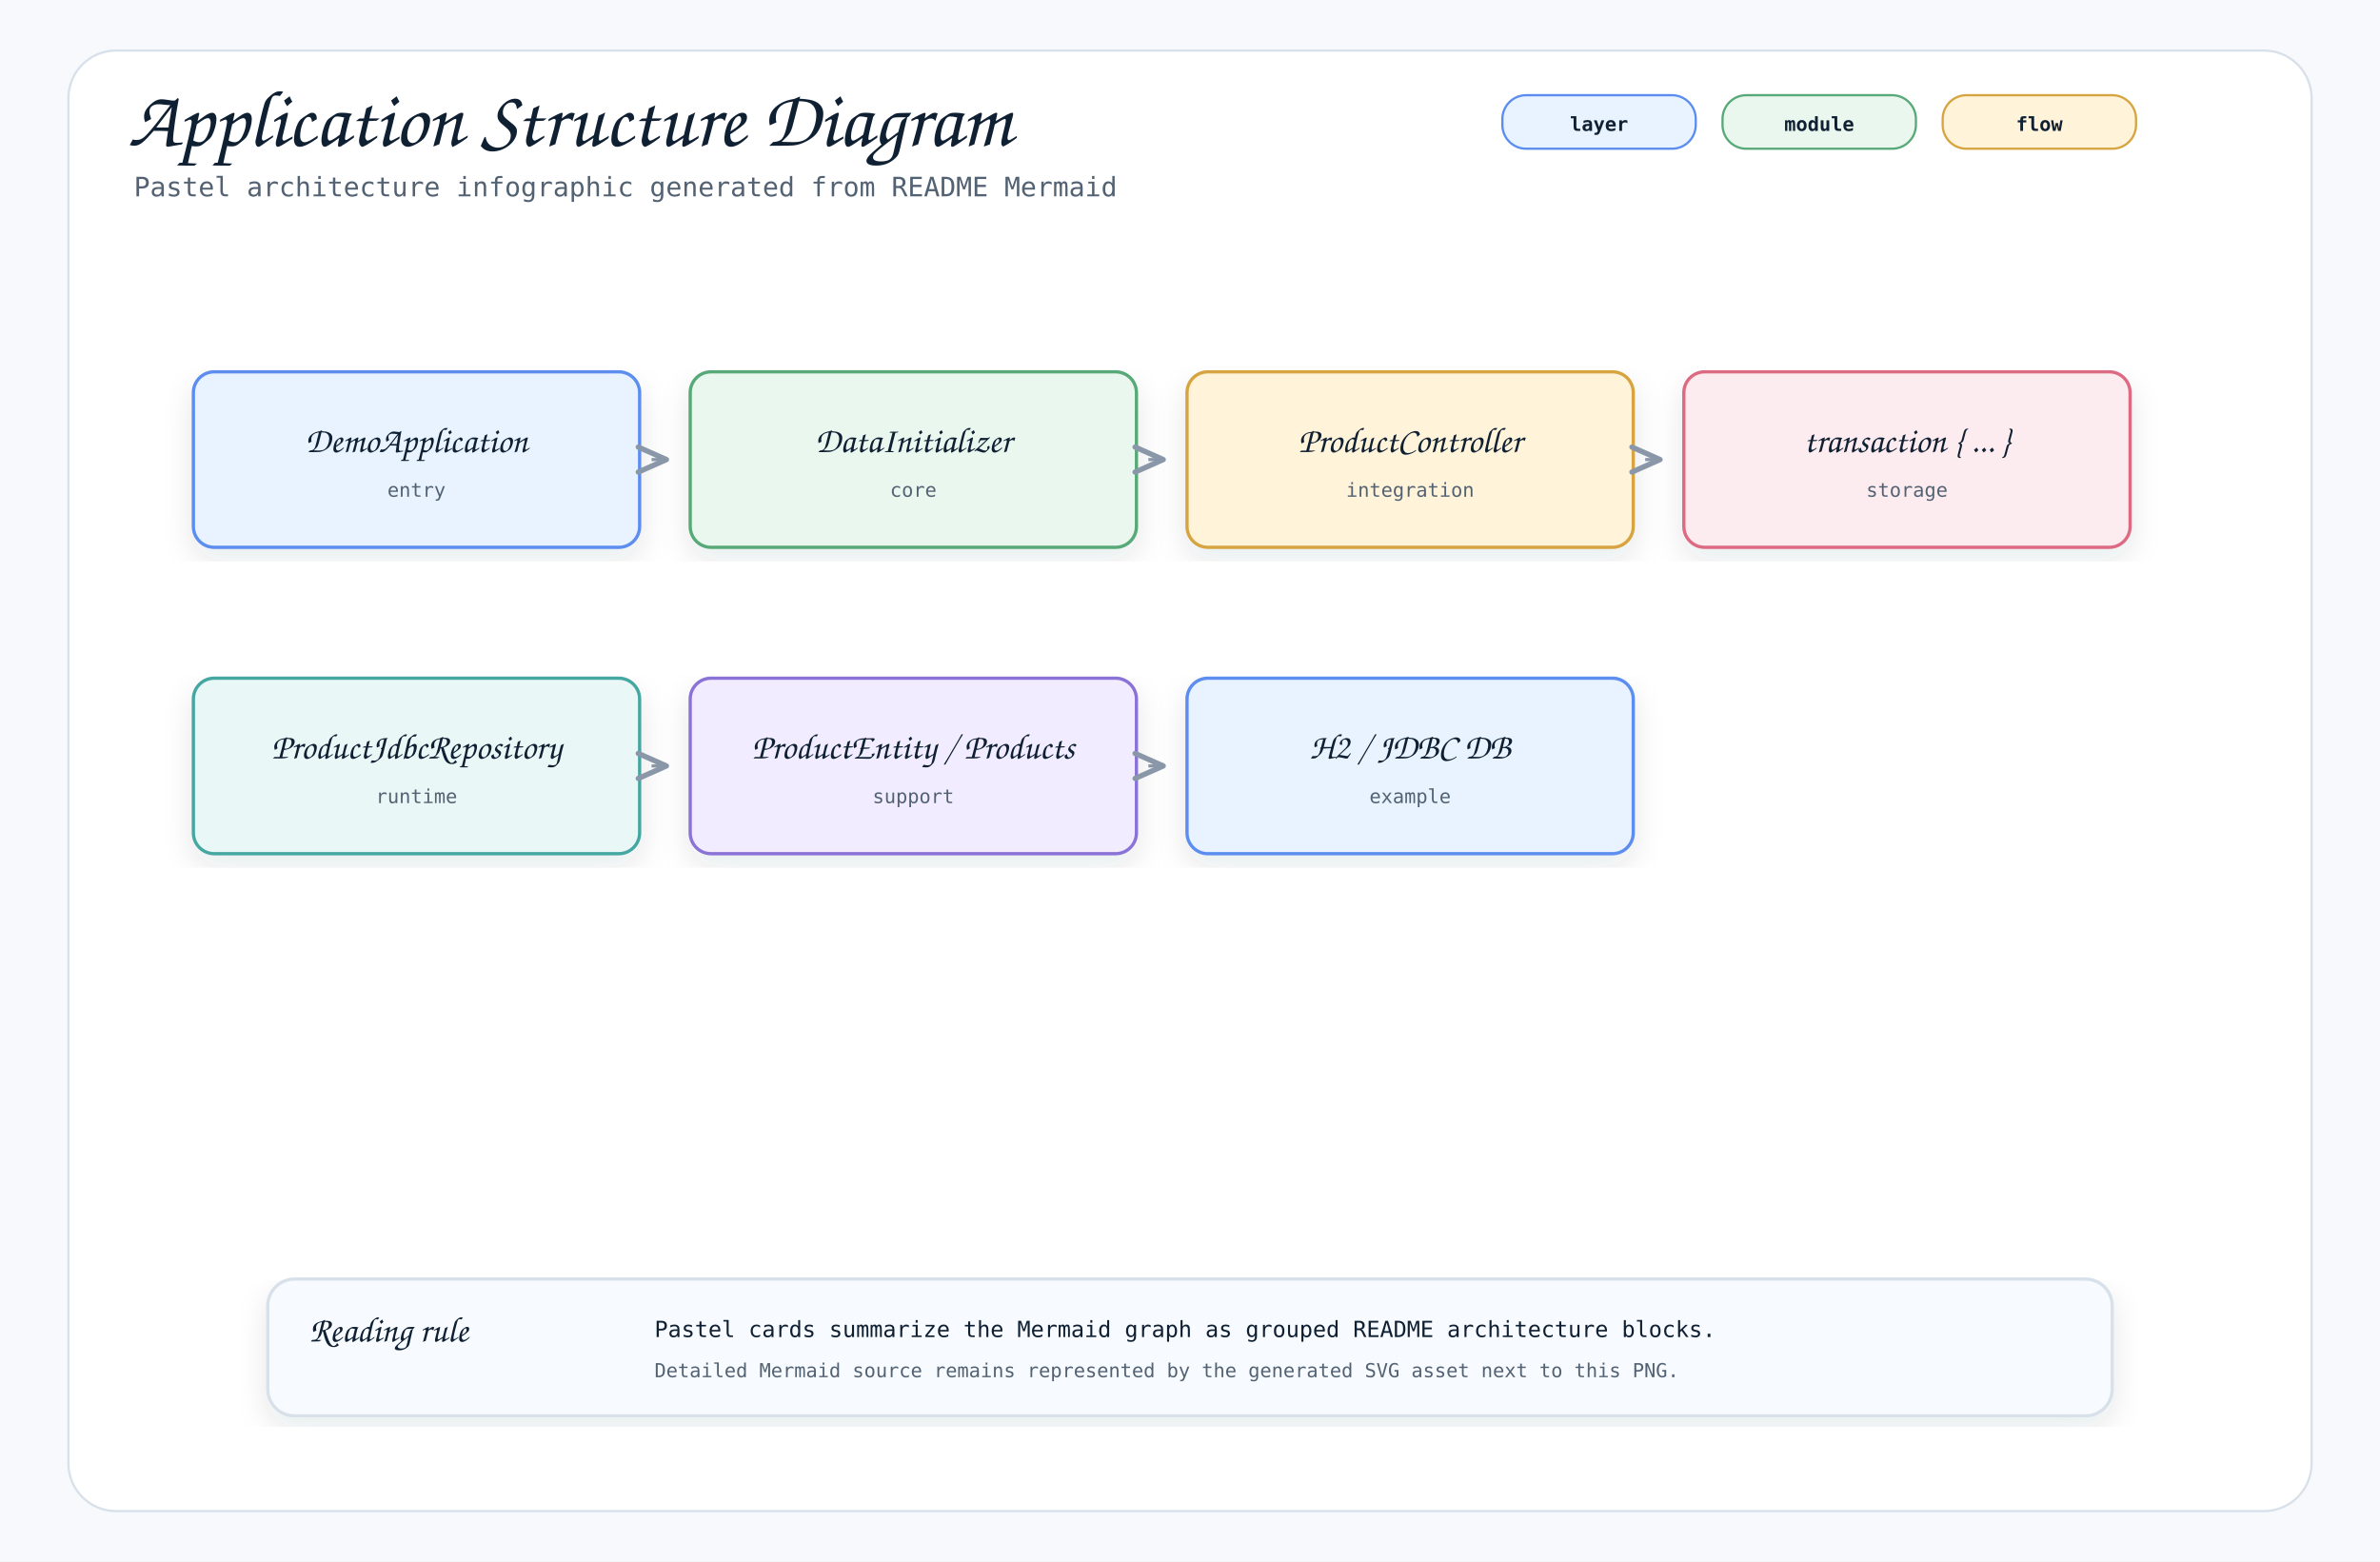
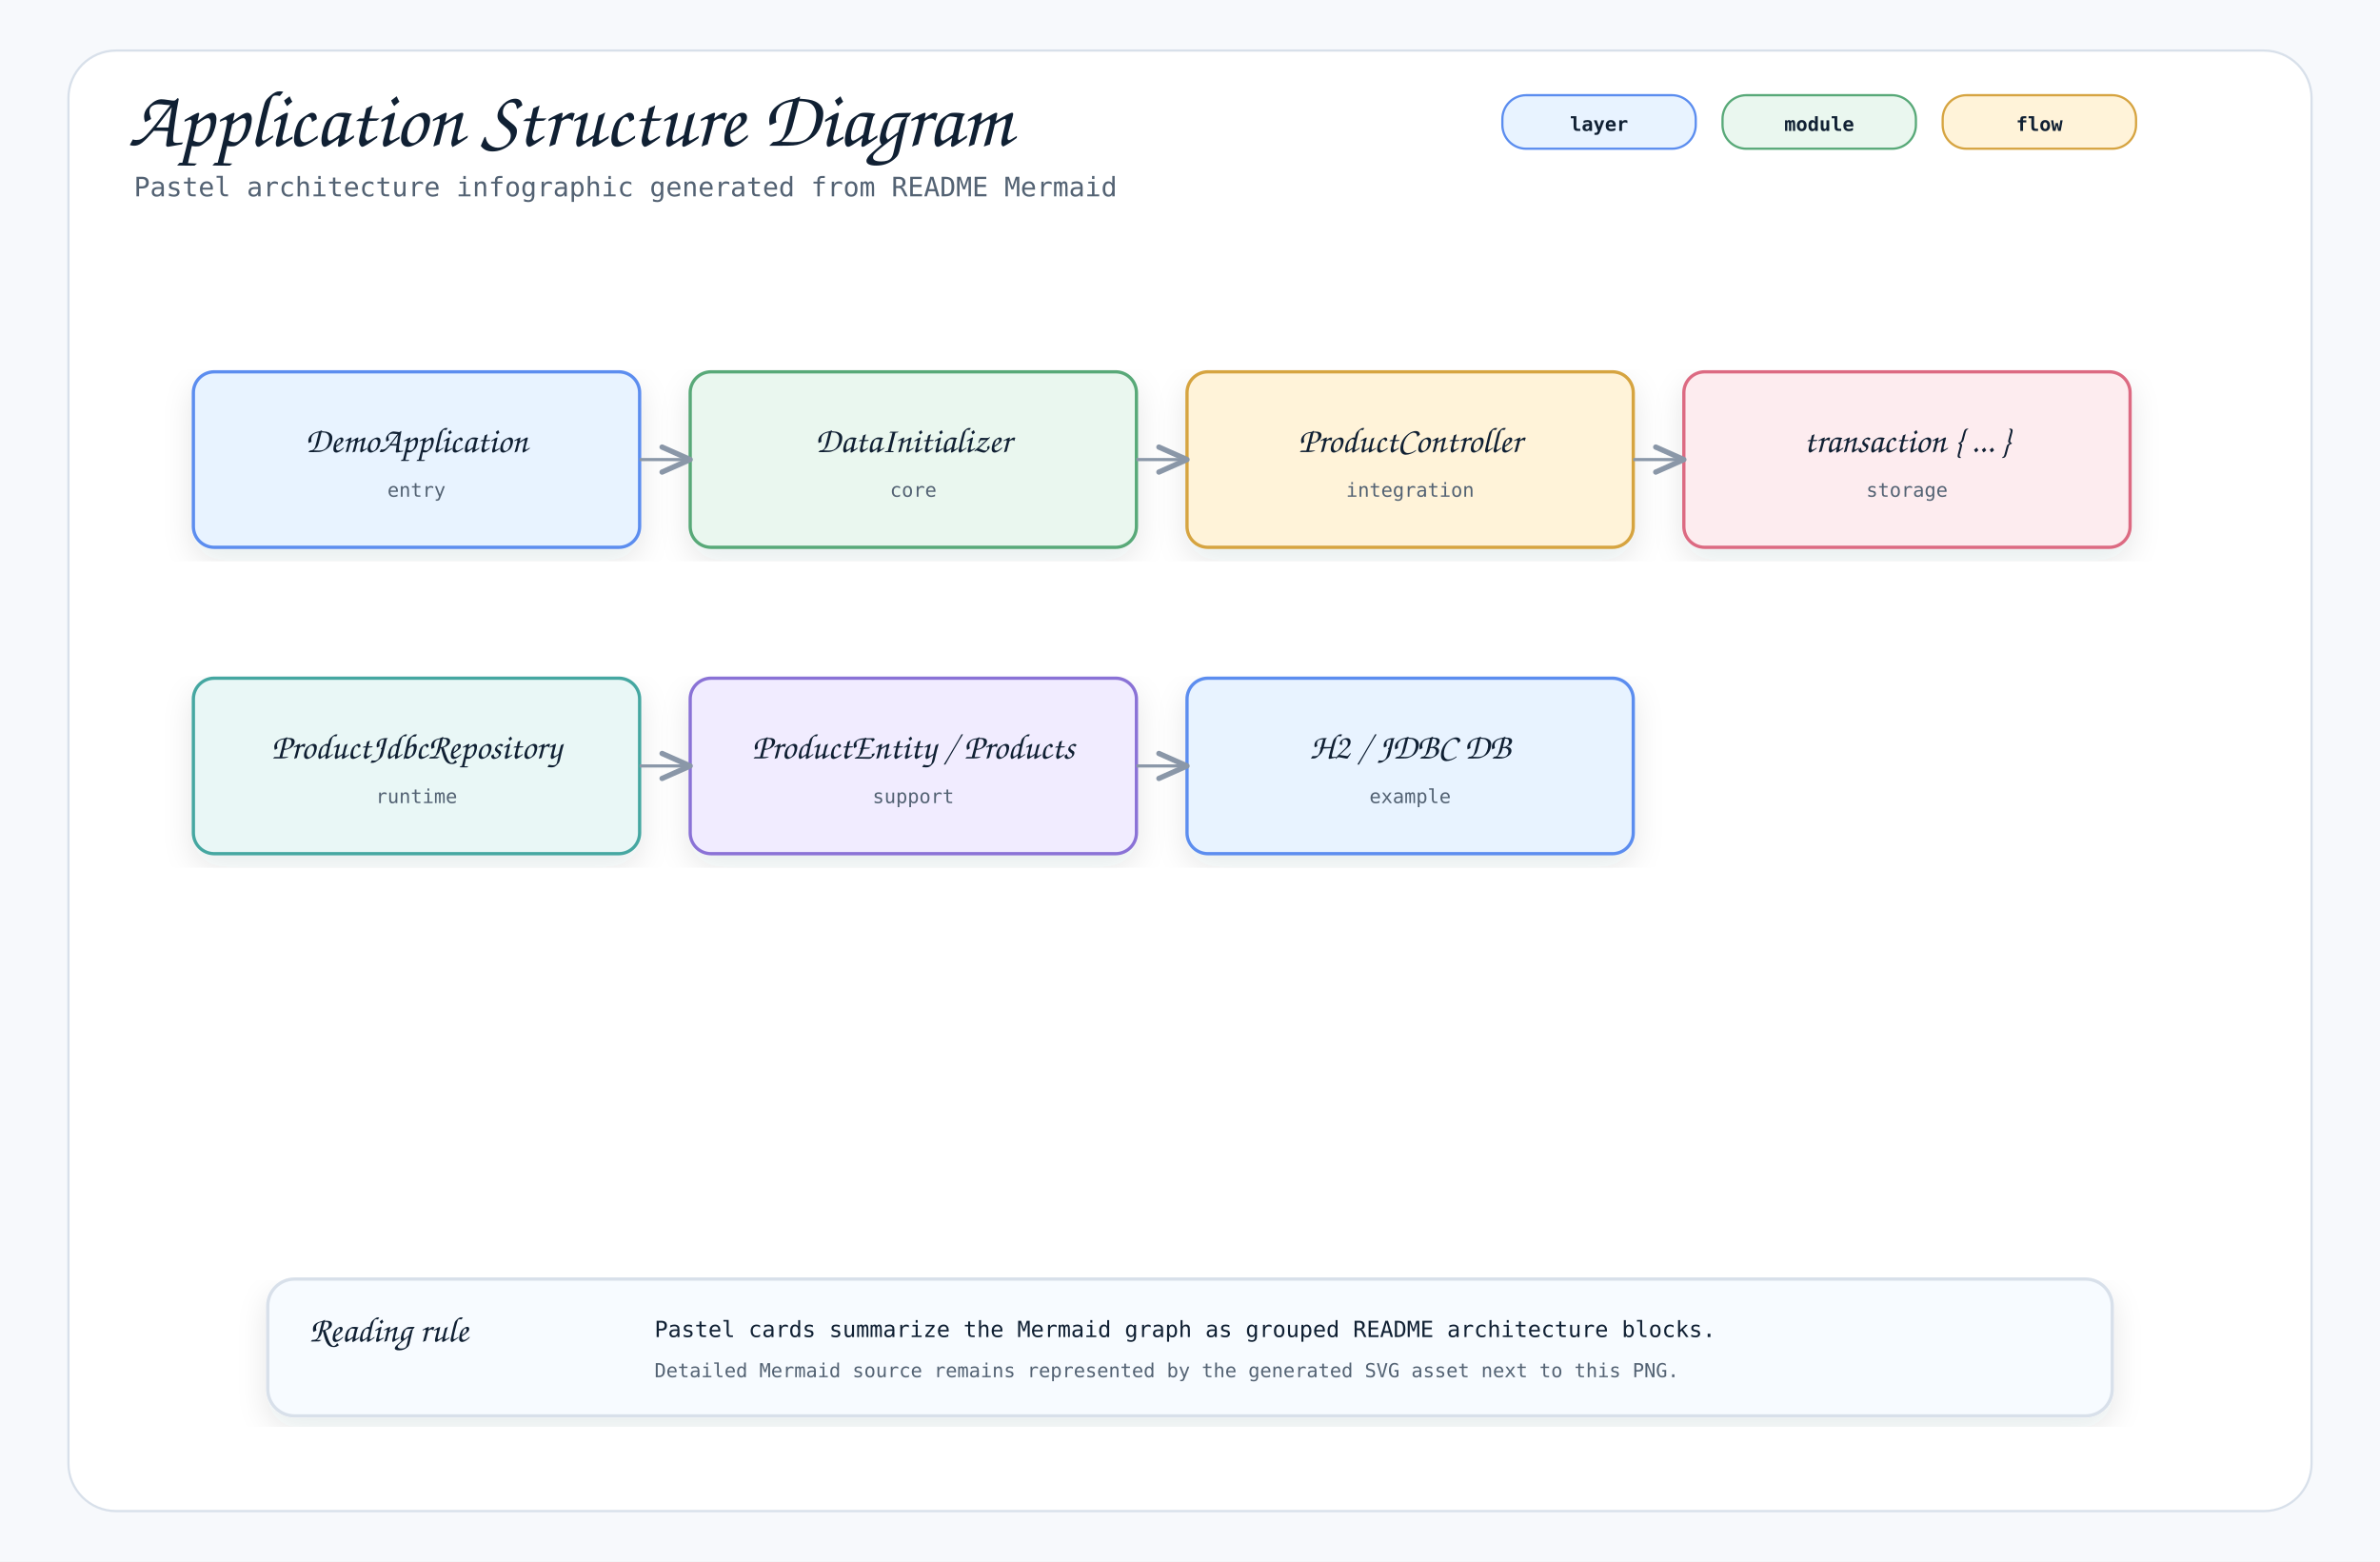
<svg xmlns="http://www.w3.org/2000/svg" width="1600" height="1050" viewBox="0 0 1600 1050" role="img" aria-label="Application Structure Diagram">
  <defs>
    <filter id="shadow" x="-8%" y="-8%" width="116%" height="116%">
      <feDropShadow dx="0" dy="8" stdDeviation="10" flood-color="#1f2937" flood-opacity="0.10" />
    </filter>
    <marker id="openArrow" markerWidth="12" markerHeight="10" refX="10" refY="5" orient="auto" markerUnits="strokeWidth">
      <path d="M 1 1 L 10 5 L 1 9" fill="none" stroke="#8a97a8" stroke-width="1.7" stroke-linecap="round" stroke-linejoin="round" />
    </marker>
    <marker id="inherit" markerWidth="14" markerHeight="12" refX="12" refY="6" orient="auto" markerUnits="strokeWidth">
      <path d="M 0 1 L 12 6 L 0 11 Z" fill="#ffffff" stroke="#8a97a8" stroke-width="1.7" />
    </marker>
    <style>
    .canvas { fill: #f7f9fc; }
    .frame { fill: #ffffff; stroke: #d8e0ea; stroke-width: 1.5; }
    .title { font-family: "Architects Daughter", "Comic Mono", cursive; font-size: 54px; font-weight: 400; fill: #102033; }
    .subtitle { font-family: "Comic Mono", "SFMono-Regular", Menlo, Consolas, monospace; font-size: 18px; fill: #536273; }
    .label { font-family: "Architects Daughter", "Comic Mono", cursive; font-size: 30px; font-weight: 400; fill: #102033; }
    .smallLabel { font-family: "Architects Daughter", "Comic Mono", cursive; font-size: 24px; font-weight: 400; fill: #102033; }
    .mono { font-family: "Comic Mono", "SFMono-Regular", Menlo, Consolas, monospace; font-size: 15px; fill: #102033; }
    .small { font-family: "Comic Mono", "SFMono-Regular", Menlo, Consolas, monospace; font-size: 13px; fill: #536273; }
    .strong { font-family: "Comic Mono", "SFMono-Regular", Menlo, Consolas, monospace; font-size: 15px; font-weight: 700; fill: #102033; }
    .card { stroke-width: 2.2; filter: url(#shadow); }
    .line { stroke: #8a97a8; stroke-width: 2.1; fill: none; marker-end: url(#openArrow); }
    .softLine { stroke: #8a97a8; stroke-width: 2.1; fill: none; }
    .dashed { stroke: #8a97a8; stroke-width: 2.1; stroke-dasharray: 7 6; fill: none; marker-end: url(#openArrow); }
    .inheritLine { stroke: #8a97a8; stroke-width: 2.2; fill: none; marker-end: url(#inherit); }
    .implLine { stroke: #8a97a8; stroke-width: 2.2; stroke-dasharray: 8 7; fill: none; marker-end: url(#inherit); }
    .compartment { stroke-width: 1.6; fill: none; }
    .chip { stroke-width: 1.5; rx: 16; }
    .chipText { font-family: "Comic Mono", "SFMono-Regular", Menlo, Consolas, monospace; font-size: 13px; font-weight: 700; fill: #102033; }
  </style>
  </defs>
  <rect class="canvas" width="1600" height="1050" />
  <rect class="frame" x="46" y="34" width="1508" height="982" rx="32" />
  <text class="title" x="86" y="98">Application Structure Diagram</text>
  <text class="subtitle" x="90" y="132">Pastel architecture infographic generated from README Mermaid</text>
  <rect class="chip" x="1010" y="64" width="130" height="36" fill="#e8f3ff" stroke="#5b8def" />
  <text class="chipText" x="1075" y="88" text-anchor="middle">layer</text>
  <rect class="chip" x="1158" y="64" width="130" height="36" fill="#eaf7ef" stroke="#58a978" />
  <text class="chipText" x="1223" y="88" text-anchor="middle">module</text>
  <rect class="chip" x="1306" y="64" width="130" height="36" fill="#fff3d9" stroke="#d6a441" />
  <text class="chipText" x="1371" y="88" text-anchor="middle">flow</text>
  <g transform="translate(130,250)">
    <rect class="card" x="0" y="0" width="300" height="118" rx="14" fill="#e8f3ff" stroke="#5b8def" />
    <text class="smallLabel" x="150" y="54" text-anchor="middle">DemoApplication</text>
    <text class="small" x="150" y="84" text-anchor="middle">entry</text>
  </g>
  <g transform="translate(464,250)">
    <rect class="card" x="0" y="0" width="300" height="118" rx="14" fill="#eaf7ef" stroke="#58a978" />
    <text class="smallLabel" x="150" y="54" text-anchor="middle">DataInitializer</text>
    <text class="small" x="150" y="84" text-anchor="middle">core</text>
  </g>
-   <path class="line" d="M438 309 L448 309" />
+   <path class="line" d="M430 309 L464 309" />
  <g transform="translate(798,250)">
    <rect class="card" x="0" y="0" width="300" height="118" rx="14" fill="#fff3d9" stroke="#d6a441" />
    <text class="smallLabel" x="150" y="54" text-anchor="middle">ProductController</text>
    <text class="small" x="150" y="84" text-anchor="middle">integration</text>
  </g>
-   <path class="line" d="M772 309 L782 309" />
+   <path class="line" d="M764 309 L798 309" />
  <g transform="translate(1132,250)">
    <rect class="card" x="0" y="0" width="300" height="118" rx="14" fill="#fdecef" stroke="#dc6b82" />
    <text class="smallLabel" x="150" y="54" text-anchor="middle">transaction { ... }</text>
    <text class="small" x="150" y="84" text-anchor="middle">storage</text>
  </g>
-   <path class="line" d="M1106 309 L1116 309" />
+   <path class="line" d="M1098 309 L1132 309" />
  <g transform="translate(130,456)">
    <rect class="card" x="0" y="0" width="300" height="118" rx="14" fill="#e9f7f6" stroke="#45a7a1" />
    <text class="smallLabel" x="150" y="54" text-anchor="middle">ProductJdbcRepository</text>
    <text class="small" x="150" y="84" text-anchor="middle">runtime</text>
  </g>
  <g transform="translate(464,456)">
    <rect class="card" x="0" y="0" width="300" height="118" rx="14" fill="#f1ecff" stroke="#8a72d6" />
    <text class="smallLabel" x="150" y="54" text-anchor="middle">ProductEntity / Products</text>
    <text class="small" x="150" y="84" text-anchor="middle">support</text>
  </g>
-   <path class="line" d="M438 515 L448 515" />
+   <path class="line" d="M430 515 L464 515" />
  <g transform="translate(798,456)">
    <rect class="card" x="0" y="0" width="300" height="118" rx="14" fill="#e8f3ff" stroke="#5b8def" />
    <text class="smallLabel" x="150" y="54" text-anchor="middle">H2 / JDBC DB</text>
    <text class="small" x="150" y="84" text-anchor="middle">example</text>
  </g>
-   <path class="line" d="M772 515 L782 515" />
+   <path class="line" d="M764 515 L798 515" />
  <g transform="translate(180,860)">
    <rect class="card" x="0" y="0" width="1240" height="92" rx="18" fill="#f7fbff" stroke="#d8e0ea" />
    <text class="smallLabel" x="28" y="42">Reading rule</text>
    <text class="mono" x="260" y="39">Pastel cards summarize the Mermaid graph as grouped README architecture blocks.</text>
    <text class="small" x="260" y="66">Detailed Mermaid source remains represented by the generated SVG asset next to this PNG.</text>
  </g>
</svg>
